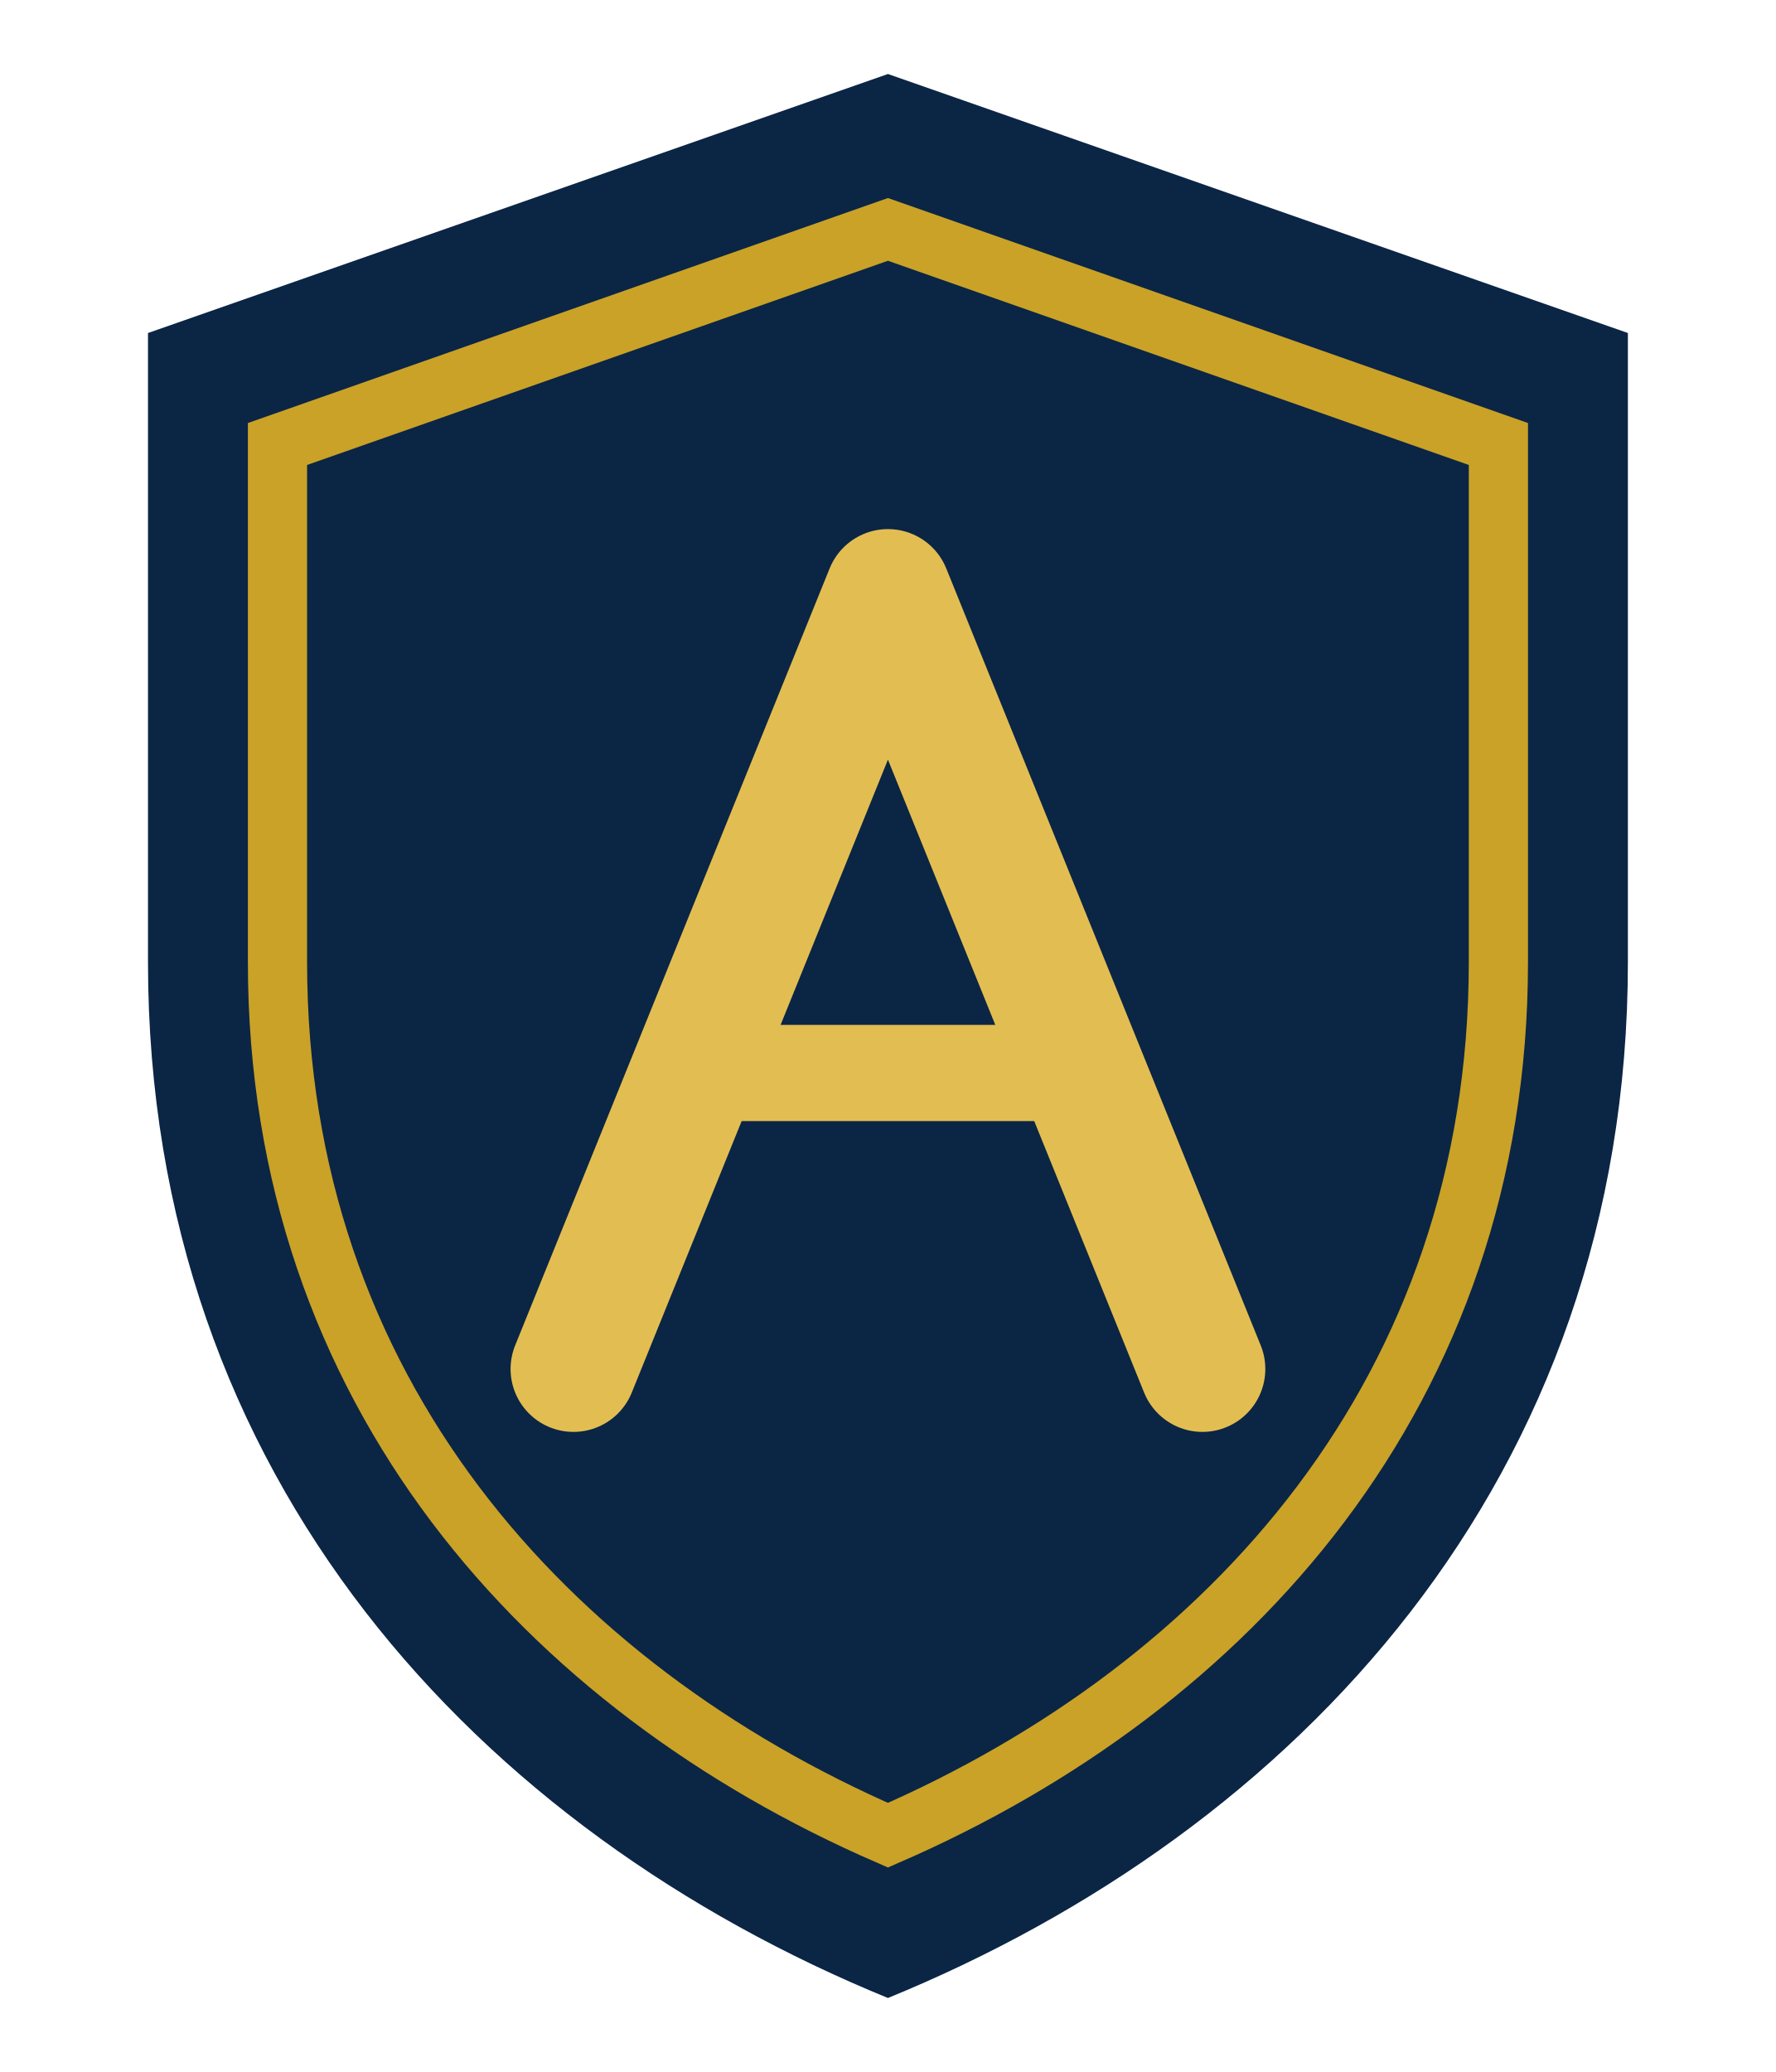
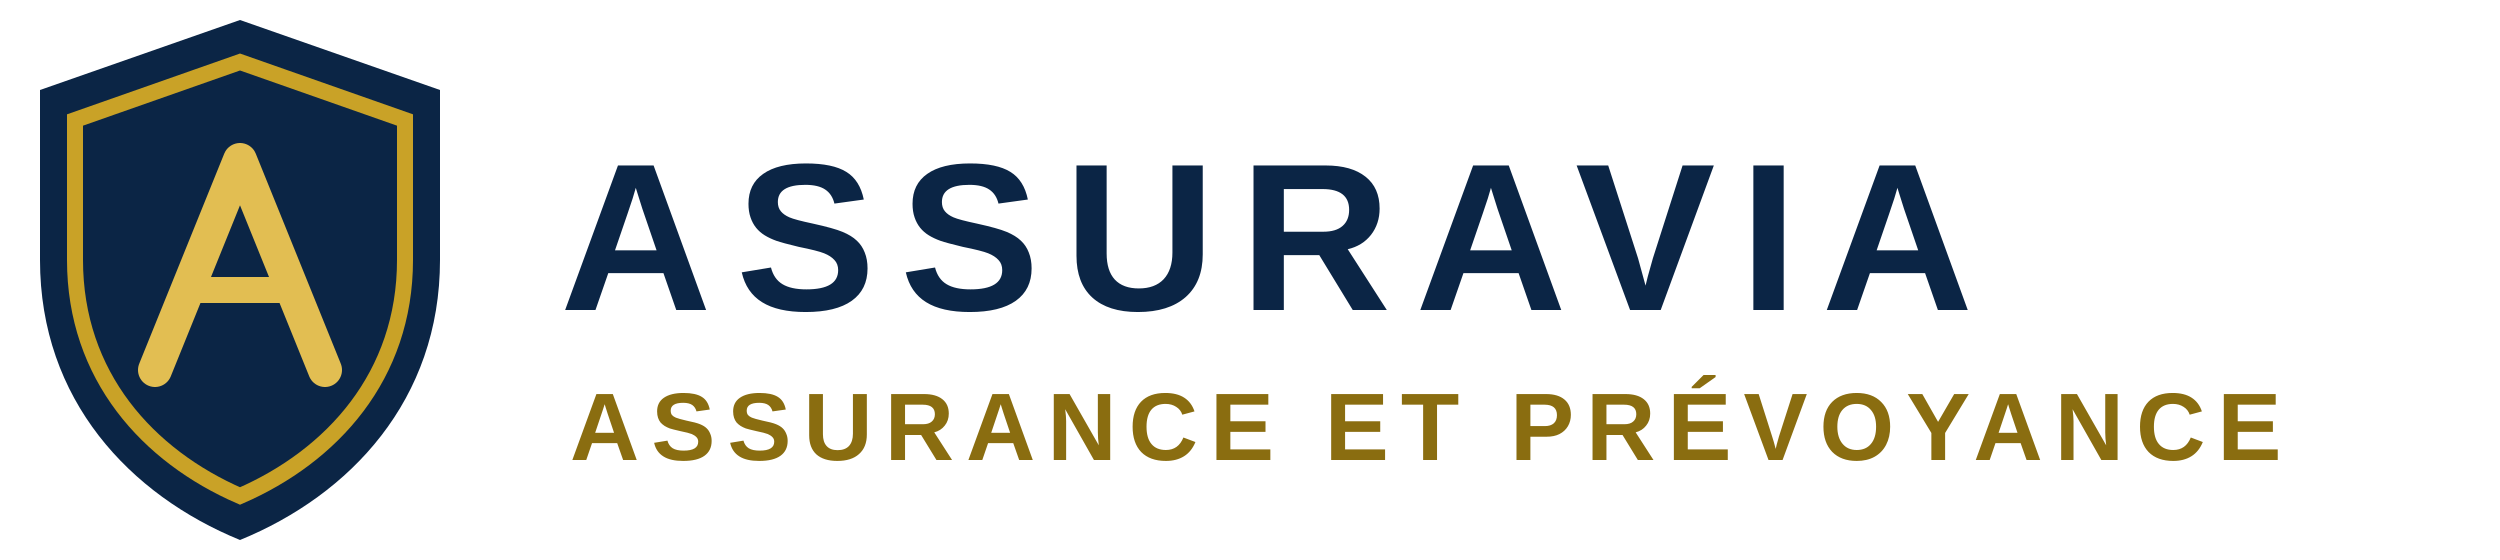
- <svg xmlns="http://www.w3.org/2000/svg" viewBox="0 0 48 56" role="img" aria-label="Assuravia">
+ <svg xmlns="http://www.w3.org/2000/svg" viewBox="0 0 250 56" role="img" aria-label="Assuravia">
  <path d="M24 2 44 9v17c0 14-9 23.5-20 28C13 49.5 4 40 4 26V9z" fill="#0B2545" />
  <path d="M24 6.2 40.5 12v14c0 11.6-7.3 19.6-16.5 23.6C14.8 45.6 7.5 37.6 7.5 26V12z" fill="none" stroke="#C9A227" stroke-width="1.6" />
  <path d="M15.5 37 24 16l8.5 21" fill="none" stroke="#E2BE52" stroke-width="3.4" stroke-linecap="round" stroke-linejoin="round" />
  <path d="M19.2 29h9.6" fill="none" stroke="#E2BE52" stroke-width="2.6" stroke-linecap="round" />
+   <text x="56" y="31" fill="#0B2545" font-family="'Plus Jakarta Sans', Arial, sans-serif" font-weight="800" font-size="21" letter-spacing="2.4">ASSURAVIA</text>
+   <text x="57" y="46" fill="#8A6D10" font-family="'Plus Jakarta Sans', Arial, sans-serif" font-weight="600" font-size="9.6" letter-spacing="1.2">ASSURANCE ET PRÉVOYANCE</text>
</svg>
